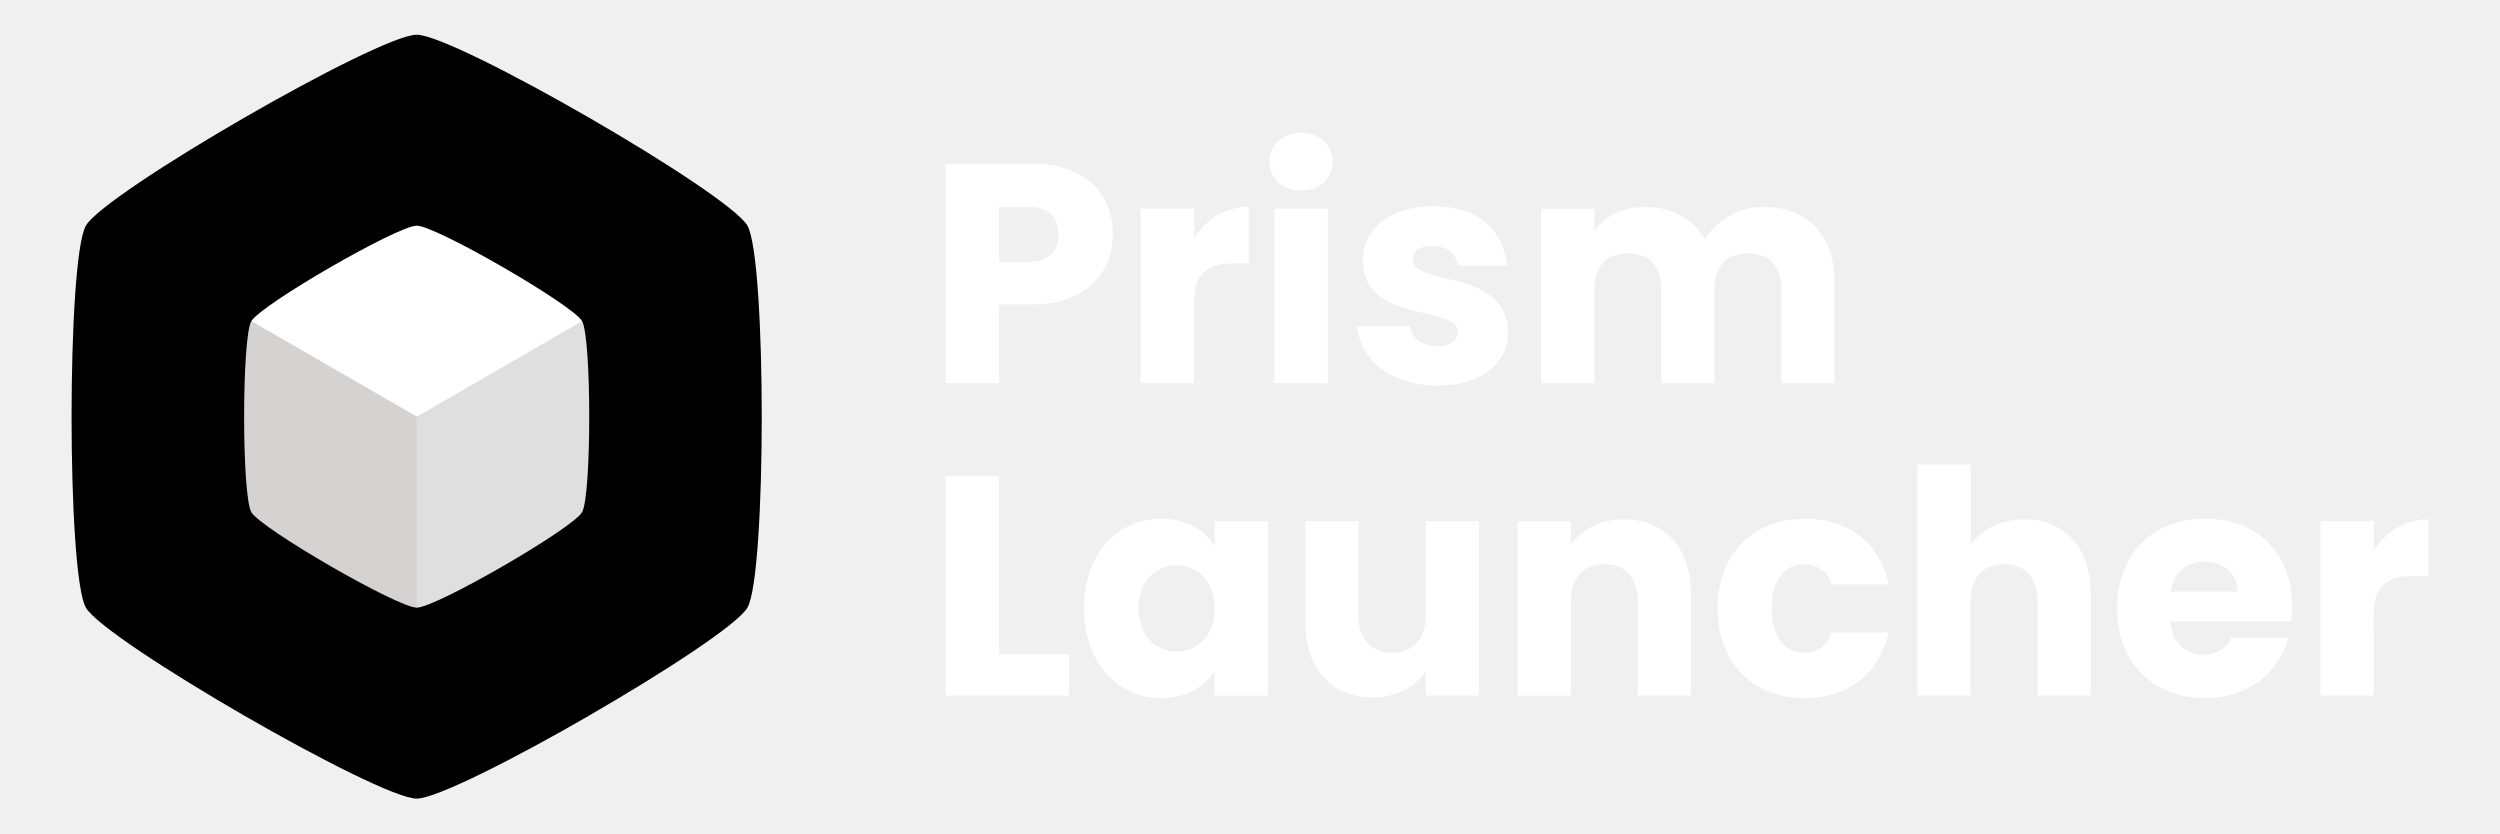
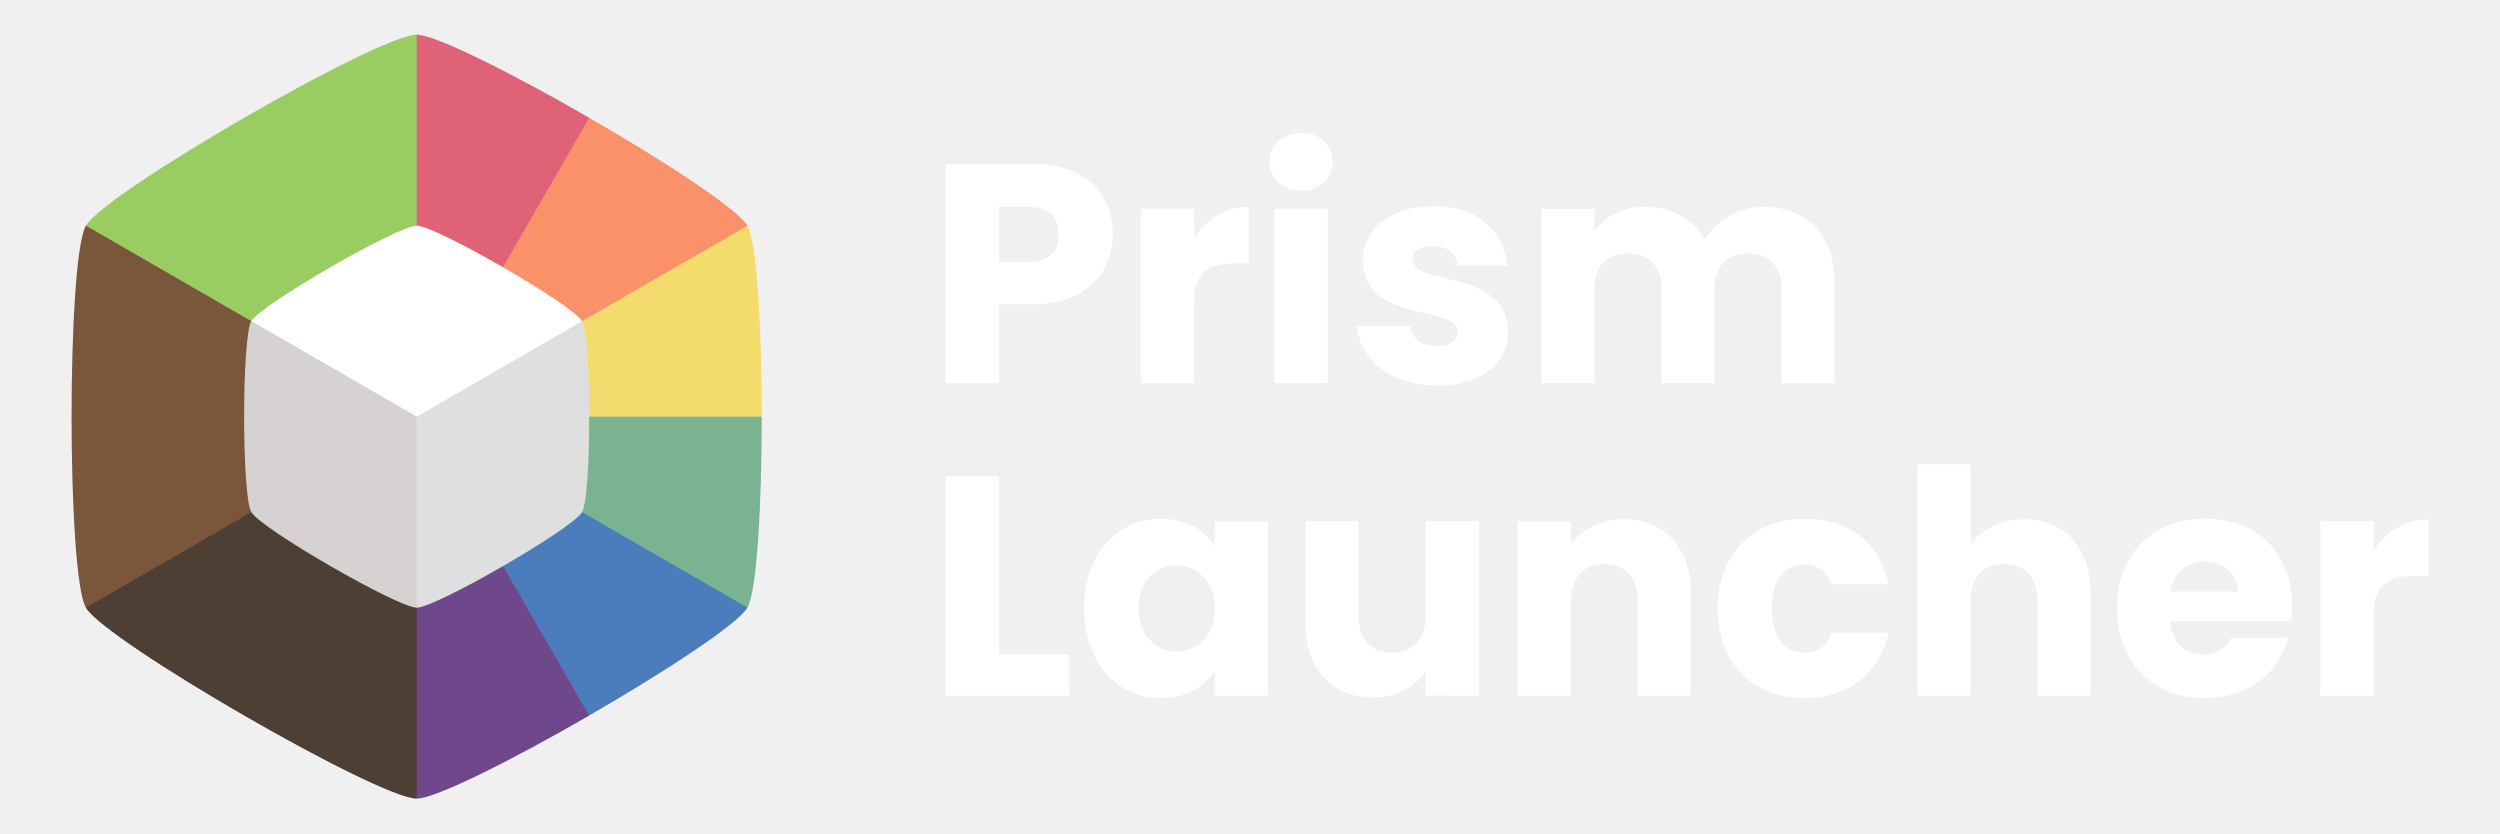
<svg xmlns="http://www.w3.org/2000/svg" width="144" height="48" version="1.1" viewBox="0 0 38.1 12.7" id="svg66">
  <defs id="defs70" />
  <g stroke-width=".265" id="g24">
-     <path d="m6.35 6.35" fill="#000000" id="path4" />
-     <path d="m6.35 0.529-2.521 4.366 2.521 1.455 2.52-1.455 0.11-3.1c-1.151-0.665-2.339-1.266-2.63-1.266z" fill="#000000" id="path6" />
-     <path d="m8.98 1.795-2.63 4.555 2.52 1.455 2.521-4.366c-0.146-0.252-1.26-0.98-2.411-1.644z" fill="#000000" id="path8" />
-     <path d="m11.391 3.44-5.041 2.91 2.52 1.455 2.739-1.455c0-1.329-0.073-2.658-0.218-2.91z" fill="#000000" id="path10" />
-     <path d="m6.35 6.35v2.91h5.041c0.146-0.252 0.218-1.581 0.218-2.91z" fill="#000000" id="path12" />
-     <path d="m6.35 6.35v2.91l2.63 1.644c1.151-0.665 2.266-1.392 2.411-1.644z" fill="#000000" id="path14" />
-     <path d="m6.35 6.35-2.521 1.455 2.521 4.366c0.291 0 1.479-0.601 2.63-1.266z" fill="#000000" id="path16" />
-     <path d="m3.829 4.895-2.52 4.366c0.291 0.504 4.459 2.91 5.041 2.91v-5.821z" fill="#000000" id="path18" />
-     <path d="m1.309 3.44c-0.291 0.504-0.291 5.317 0 5.821l5.041-2.91v-2.91z" fill="#000000" id="path20" />
-     <path d="m6.35 0.529c-0.582-2e-8 -4.75 2.406-5.041 2.91l5.041 2.91z" fill="#000000" id="path22" />
+     <path d="m6.35 6.35" fill="#99cd61" id="path4" />
+     <path d="m6.35 0.529-2.521 4.366 2.521 1.455 2.52-1.455 0.11-3.1c-1.151-0.665-2.339-1.266-2.63-1.266z" fill="#df6277" id="path6" />
+     <path d="m8.98 1.795-2.63 4.555 2.52 1.455 2.521-4.366c-0.146-0.252-1.26-0.98-2.411-1.644z" fill="#fb9168" id="path8" />
+     <path d="m11.391 3.44-5.041 2.91 2.52 1.455 2.739-1.455c0-1.329-0.073-2.658-0.218-2.91z" fill="#f3db6c" id="path10" />
+     <path d="m6.35 6.35v2.91h5.041c0.146-0.252 0.218-1.581 0.218-2.91z" fill="#7ab392" id="path12" />
+     <path d="m6.35 6.35v2.91l2.63 1.644c1.151-0.665 2.266-1.392 2.411-1.644z" fill="#4b7cbc" id="path14" />
+     <path d="m6.35 6.35-2.521 1.455 2.521 4.366c0.291 0 1.479-0.601 2.63-1.266z" fill="#6f488c" id="path16" />
+     <path d="m3.829 4.895-2.52 4.366c0.291 0.504 4.459 2.91 5.041 2.91v-5.821z" fill="#4d3f33" id="path18" />
+     <path d="m1.309 3.44c-0.291 0.504-0.291 5.317 0 5.821l5.041-2.91v-2.91z" fill="#7a573b" id="path20" />
+     <path d="m6.35 0.529c-0.582-2e-8 -4.75 2.406-5.041 2.91l5.041 2.91z" fill="#99cd61" id="path22" />
  </g>
  <g transform="matrix(.88 0 0 .88 -10.906 -1.2421)" id="g32">
    <g transform="translate(13.26 2.2776)" id="g28">
      <path transform="matrix(.96975 0 0 .96975 .1921 .1921)" d="m6.35 2.939c-0.341 0-2.783 1.41-2.953 1.705l2.953 5.116 2.954-5.116c-0.171-0.295-2.613-1.705-2.954-1.705z" fill="#fff" stroke-width=".265" id="path26" />
    </g>
    <path d="m16.746 6.974 2.864 4.961c0.331 0 2.699-1.367 2.864-1.654 0.165-0.286 0.165-3.021 0-3.307l-2.864 1.654z" fill="#dfdfdf" stroke-width=".265" id="path30" />
  </g>
  <path d="m3.83 4.895c-0.146 0.252-0.146 2.658 0 2.91 0.146 0.252 2.229 1.455 2.52 1.455v-2.91z" fill="#d6d2d2" stroke-width=".265" id="path34" />
  <g fill="#14191e" stroke-width=".265" aria-label="Prism Launcher" id="g62" style="fill:#ffffff;fill-opacity:1">
    <path d="m15.669 3.991h-0.443v-0.838h0.443c0.324 0 0.462 0.162 0.462 0.419 0 0.257-0.138 0.419-0.462 0.419zm1.291-0.419c0-0.614-0.41-1.076-1.229-1.076h-1.319v3.343h0.814v-1.2h0.505c0.852 0 1.229-0.514 1.229-1.067z" id="path36" style="fill:#ffffff;fill-opacity:1" />
    <path d="m18.198 4.605c0-0.457 0.224-0.591 0.61-0.591h0.224v-0.862c-0.357 0-0.648 0.191-0.833 0.471v-0.443h-0.814v2.658h0.814z" id="path38" style="fill:#ffffff;fill-opacity:1" />
    <path d="m19.421 3.181v2.658h0.814v-2.658zm0.41-0.276c0.286 0 0.481-0.195 0.481-0.438 0-0.248-0.195-0.443-0.481-0.443-0.291 0-0.486 0.195-0.486 0.443 0 0.243 0.195 0.438 0.486 0.438z" id="path40" style="fill:#ffffff;fill-opacity:1" />
    <path d="m21.908 5.877c0.667 0 1.076-0.348 1.076-0.81-0.014-0.991-1.453-0.691-1.453-1.114 0-0.129 0.105-0.205 0.295-0.205 0.229 0 0.367 0.119 0.391 0.3h0.752c-0.052-0.524-0.433-0.905-1.119-0.905-0.695 0-1.081 0.371-1.081 0.824 0 0.976 1.448 0.667 1.448 1.095 0 0.119-0.11 0.214-0.319 0.214-0.224 0-0.391-0.124-0.41-0.31h-0.805c0.038 0.514 0.514 0.91 1.224 0.91z" id="path42" style="fill:#ffffff;fill-opacity:1" />
    <path d="m27.146 4.396v1.443h0.81v-1.553c0-0.714-0.424-1.133-1.081-1.133-0.386 0-0.719 0.214-0.895 0.495-0.181-0.319-0.505-0.495-0.905-0.495-0.348 0-0.619 0.148-0.776 0.362v-0.333h-0.814v2.658h0.814v-1.443c0-0.348 0.2-0.538 0.51-0.538 0.31 0 0.51 0.191 0.51 0.538v1.443h0.81v-1.443c0-0.348 0.2-0.538 0.51-0.538 0.31 0 0.51 0.191 0.51 0.538z" id="path44" style="fill:#ffffff;fill-opacity:1" />
    <path d="m15.226 7.258h-0.814v3.343h1.881v-0.629h-1.067z" id="path46" style="fill:#ffffff;fill-opacity:1" />
    <path d="m16.521 9.268c0 0.838 0.519 1.372 1.167 1.372 0.395 0 0.676-0.181 0.824-0.414v0.376h0.814v-2.658h-0.814v0.376c-0.143-0.233-0.424-0.414-0.819-0.414-0.652 0-1.172 0.524-1.172 1.362zm1.991 0.005c0 0.424-0.271 0.657-0.581 0.657-0.305 0-0.581-0.238-0.581-0.662s0.276-0.652 0.581-0.652c0.31 0 0.581 0.233 0.581 0.657z" id="path48" style="fill:#ffffff;fill-opacity:1" />
    <path d="m22.541 10.601v-2.658h-0.814v1.443c0 0.362-0.2 0.562-0.514 0.562-0.305 0-0.51-0.2-0.51-0.562v-1.443h-0.81v1.553c0 0.71 0.414 1.133 1.029 1.133 0.357 0 0.643-0.162 0.805-0.391v0.362z" id="path50" style="fill:#ffffff;fill-opacity:1" />
    <path d="m24.96 9.158v1.443h0.81v-1.553c0-0.714-0.41-1.133-1.024-1.133-0.357 0-0.643 0.157-0.805 0.381v-0.352h-0.814v2.658h0.814v-1.443c0-0.362 0.2-0.562 0.51-0.562 0.31 0 0.51 0.2 0.51 0.562z" id="path52" style="fill:#ffffff;fill-opacity:1" />
    <path d="m26.175 9.273c0 0.843 0.552 1.367 1.333 1.367 0.667 0 1.138-0.386 1.276-1h-0.867c-0.071 0.195-0.2 0.305-0.424 0.305-0.291 0-0.491-0.229-0.491-0.672s0.2-0.672 0.491-0.672c0.224 0 0.357 0.119 0.424 0.305h0.867c-0.138-0.633-0.61-1-1.276-1-0.781 0-1.333 0.529-1.333 1.367z" id="path54" style="fill:#ffffff;fill-opacity:1" />
    <path d="m29.218 7.077v3.524h0.814v-1.443c0-0.362 0.2-0.562 0.51-0.562 0.31 0 0.51 0.2 0.51 0.562v1.443h0.81v-1.553c0-0.714-0.405-1.133-1.01-1.133-0.367 0-0.657 0.157-0.819 0.386v-1.224z" id="path56" style="fill:#ffffff;fill-opacity:1" />
    <path d="m33.599 8.558c0.271 0 0.5 0.167 0.5 0.457h-1.019c0.048-0.295 0.252-0.457 0.519-0.457zm1.272 1.162h-0.867c-0.067 0.143-0.195 0.257-0.424 0.257-0.262 0-0.476-0.162-0.505-0.51h1.843c0.009-0.081 0.014-0.162 0.014-0.238 0-0.81-0.548-1.324-1.324-1.324-0.791 0-1.343 0.524-1.343 1.367 0 0.843 0.562 1.367 1.343 1.367 0.662 0 1.133-0.4 1.262-0.919z" id="path58" style="fill:#ffffff;fill-opacity:1" />
    <path d="m36.176 9.368c0-0.457 0.224-0.591 0.61-0.591h0.224v-0.862c-0.357 0-0.648 0.191-0.833 0.471v-0.443h-0.814v2.658h0.814z" id="path60" style="fill:#ffffff;fill-opacity:1" />
  </g>
</svg>
